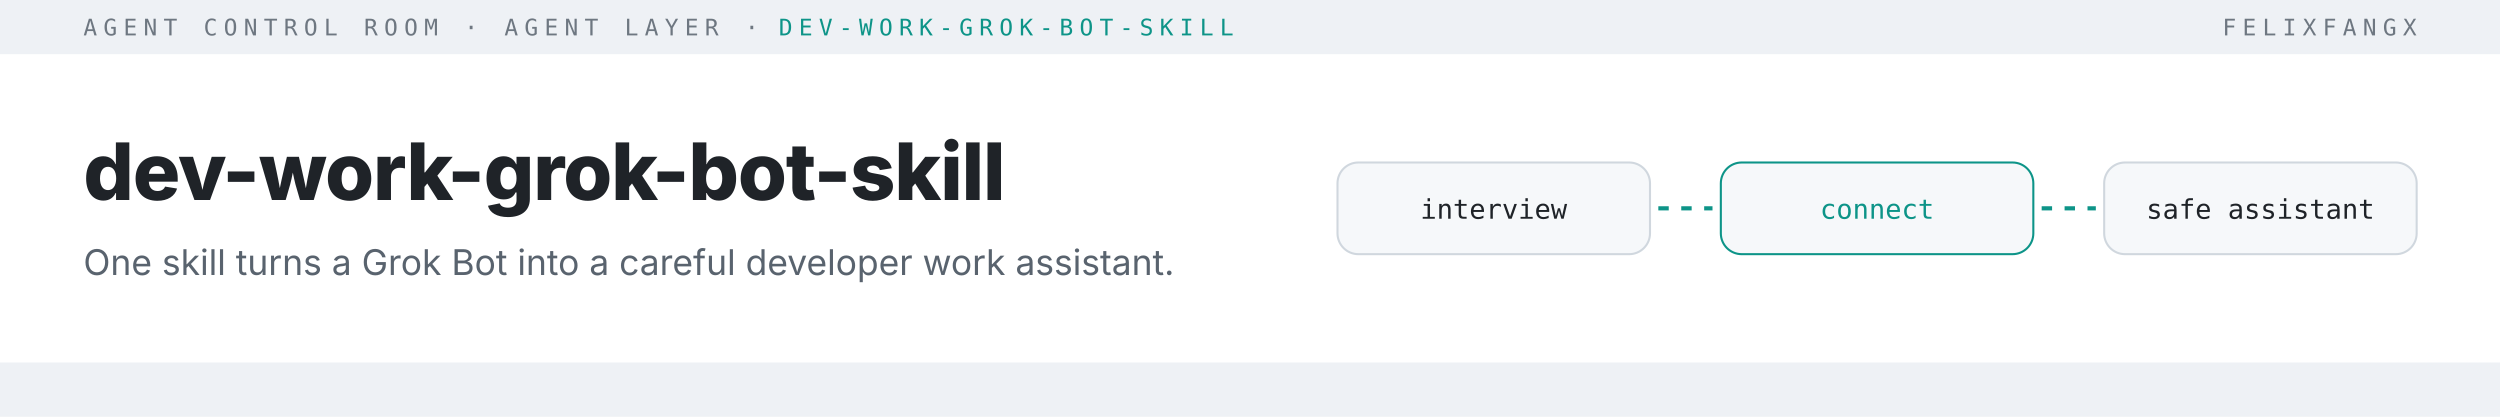
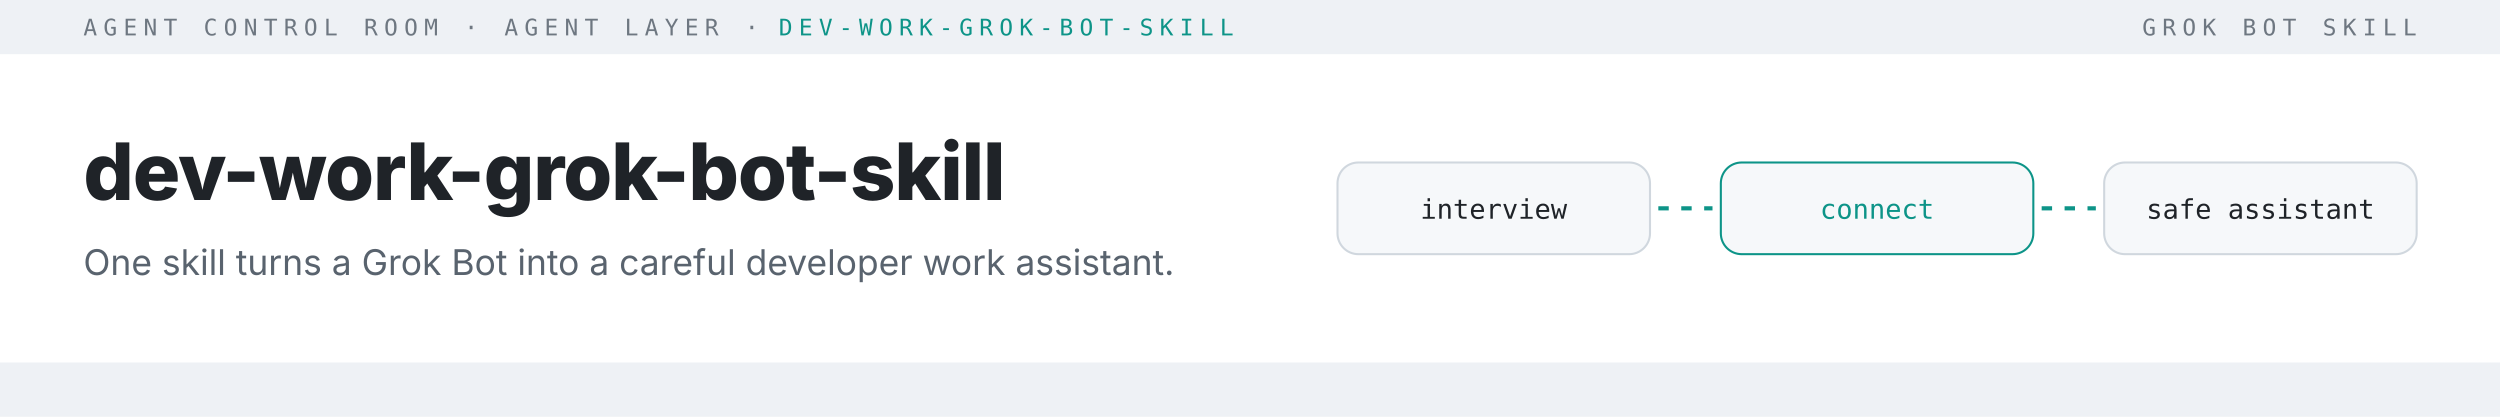
<svg xmlns="http://www.w3.org/2000/svg" width="1200" height="200" viewBox="0 0 1200 200" role="img" aria-labelledby="t d" font-family="ui-sans-serif,-apple-system,'Segoe UI',Inter,Helvetica,Arial,sans-serif">
  <style>.flow{stroke-dasharray:5 6;animation:f 1.4s linear infinite}@keyframes f{to{stroke-dashoffset:-11}}@media (prefers-reduced-motion: reduce){*{animation:none!important}}</style>
  <rect class="bg" width="1200" height="200" fill="#ffffff" />
  <rect width="1200" height="26" fill="#eef1f5" />
  <rect y="174" width="1200" height="26" fill="#eef1f5" />
  <text x="40" y="17" fill="#6e7781" font-size="11" letter-spacing="3" font-family="ui-monospace,SFMono-Regular,'JetBrains Mono',Menlo,Consolas,monospace">AGENT CONTROL ROOM · AGENT LAYER · <tspan fill="#0d9488">DEV-WORK-GROK-BOT-SKILL</tspan>
  </text>
-   <text x="1160" y="17" text-anchor="end" fill="#6e7781" font-size="11" letter-spacing="3" font-family="ui-monospace,SFMono-Regular,'JetBrains Mono',Menlo,Consolas,monospace">FELIXFANGX</text>
+   <text x="1160" y="17" text-anchor="end" fill="#6e7781" font-size="11" letter-spacing="3" font-family="ui-monospace,SFMono-Regular,'JetBrains Mono',Menlo,Consolas,monospace">GROK BOT SKILL</text>
  <text x="40" y="96" fill="#1f2328" font-size="38" font-weight="800" letter-spacing="-0.5">dev-work-grok-bot-skill</text>
  <text x="40" y="132" fill="#59636e" font-size="17">One skill turns a Grok Bot into a careful developer work assistant.</text>
  <g data-step="interview">
    <rect x="642" y="78" width="150" height="44" rx="10" fill="#f6f8fa" stroke="#d0d7de" />
    <text x="717" y="105" text-anchor="middle" fill="#1f2328" font-size="13" font-family="ui-monospace,SFMono-Regular,'JetBrains Mono',Menlo,Consolas,monospace">interview</text>
  </g>
  <line class="flow" x1="796" y1="100" x2="822" y2="100" stroke="#0d9488" stroke-width="2" />
  <g data-step="connect">
    <rect x="826" y="78" width="150" height="44" rx="10" fill="#f6f8fa" stroke="#0d9488" />
    <text x="901" y="105" text-anchor="middle" fill="#0d9488" font-size="13" font-family="ui-monospace,SFMono-Regular,'JetBrains Mono',Menlo,Consolas,monospace">connect</text>
  </g>
  <line class="flow" x1="980" y1="100" x2="1006" y2="100" stroke="#0d9488" stroke-width="2" />
  <g data-step="safe assistant">
    <rect x="1010" y="78" width="150" height="44" rx="10" fill="#f6f8fa" stroke="#d0d7de" />
    <text x="1085" y="105" text-anchor="middle" fill="#1f2328" font-size="13" font-family="ui-monospace,SFMono-Regular,'JetBrains Mono',Menlo,Consolas,monospace">safe assistant</text>
  </g>
</svg>
